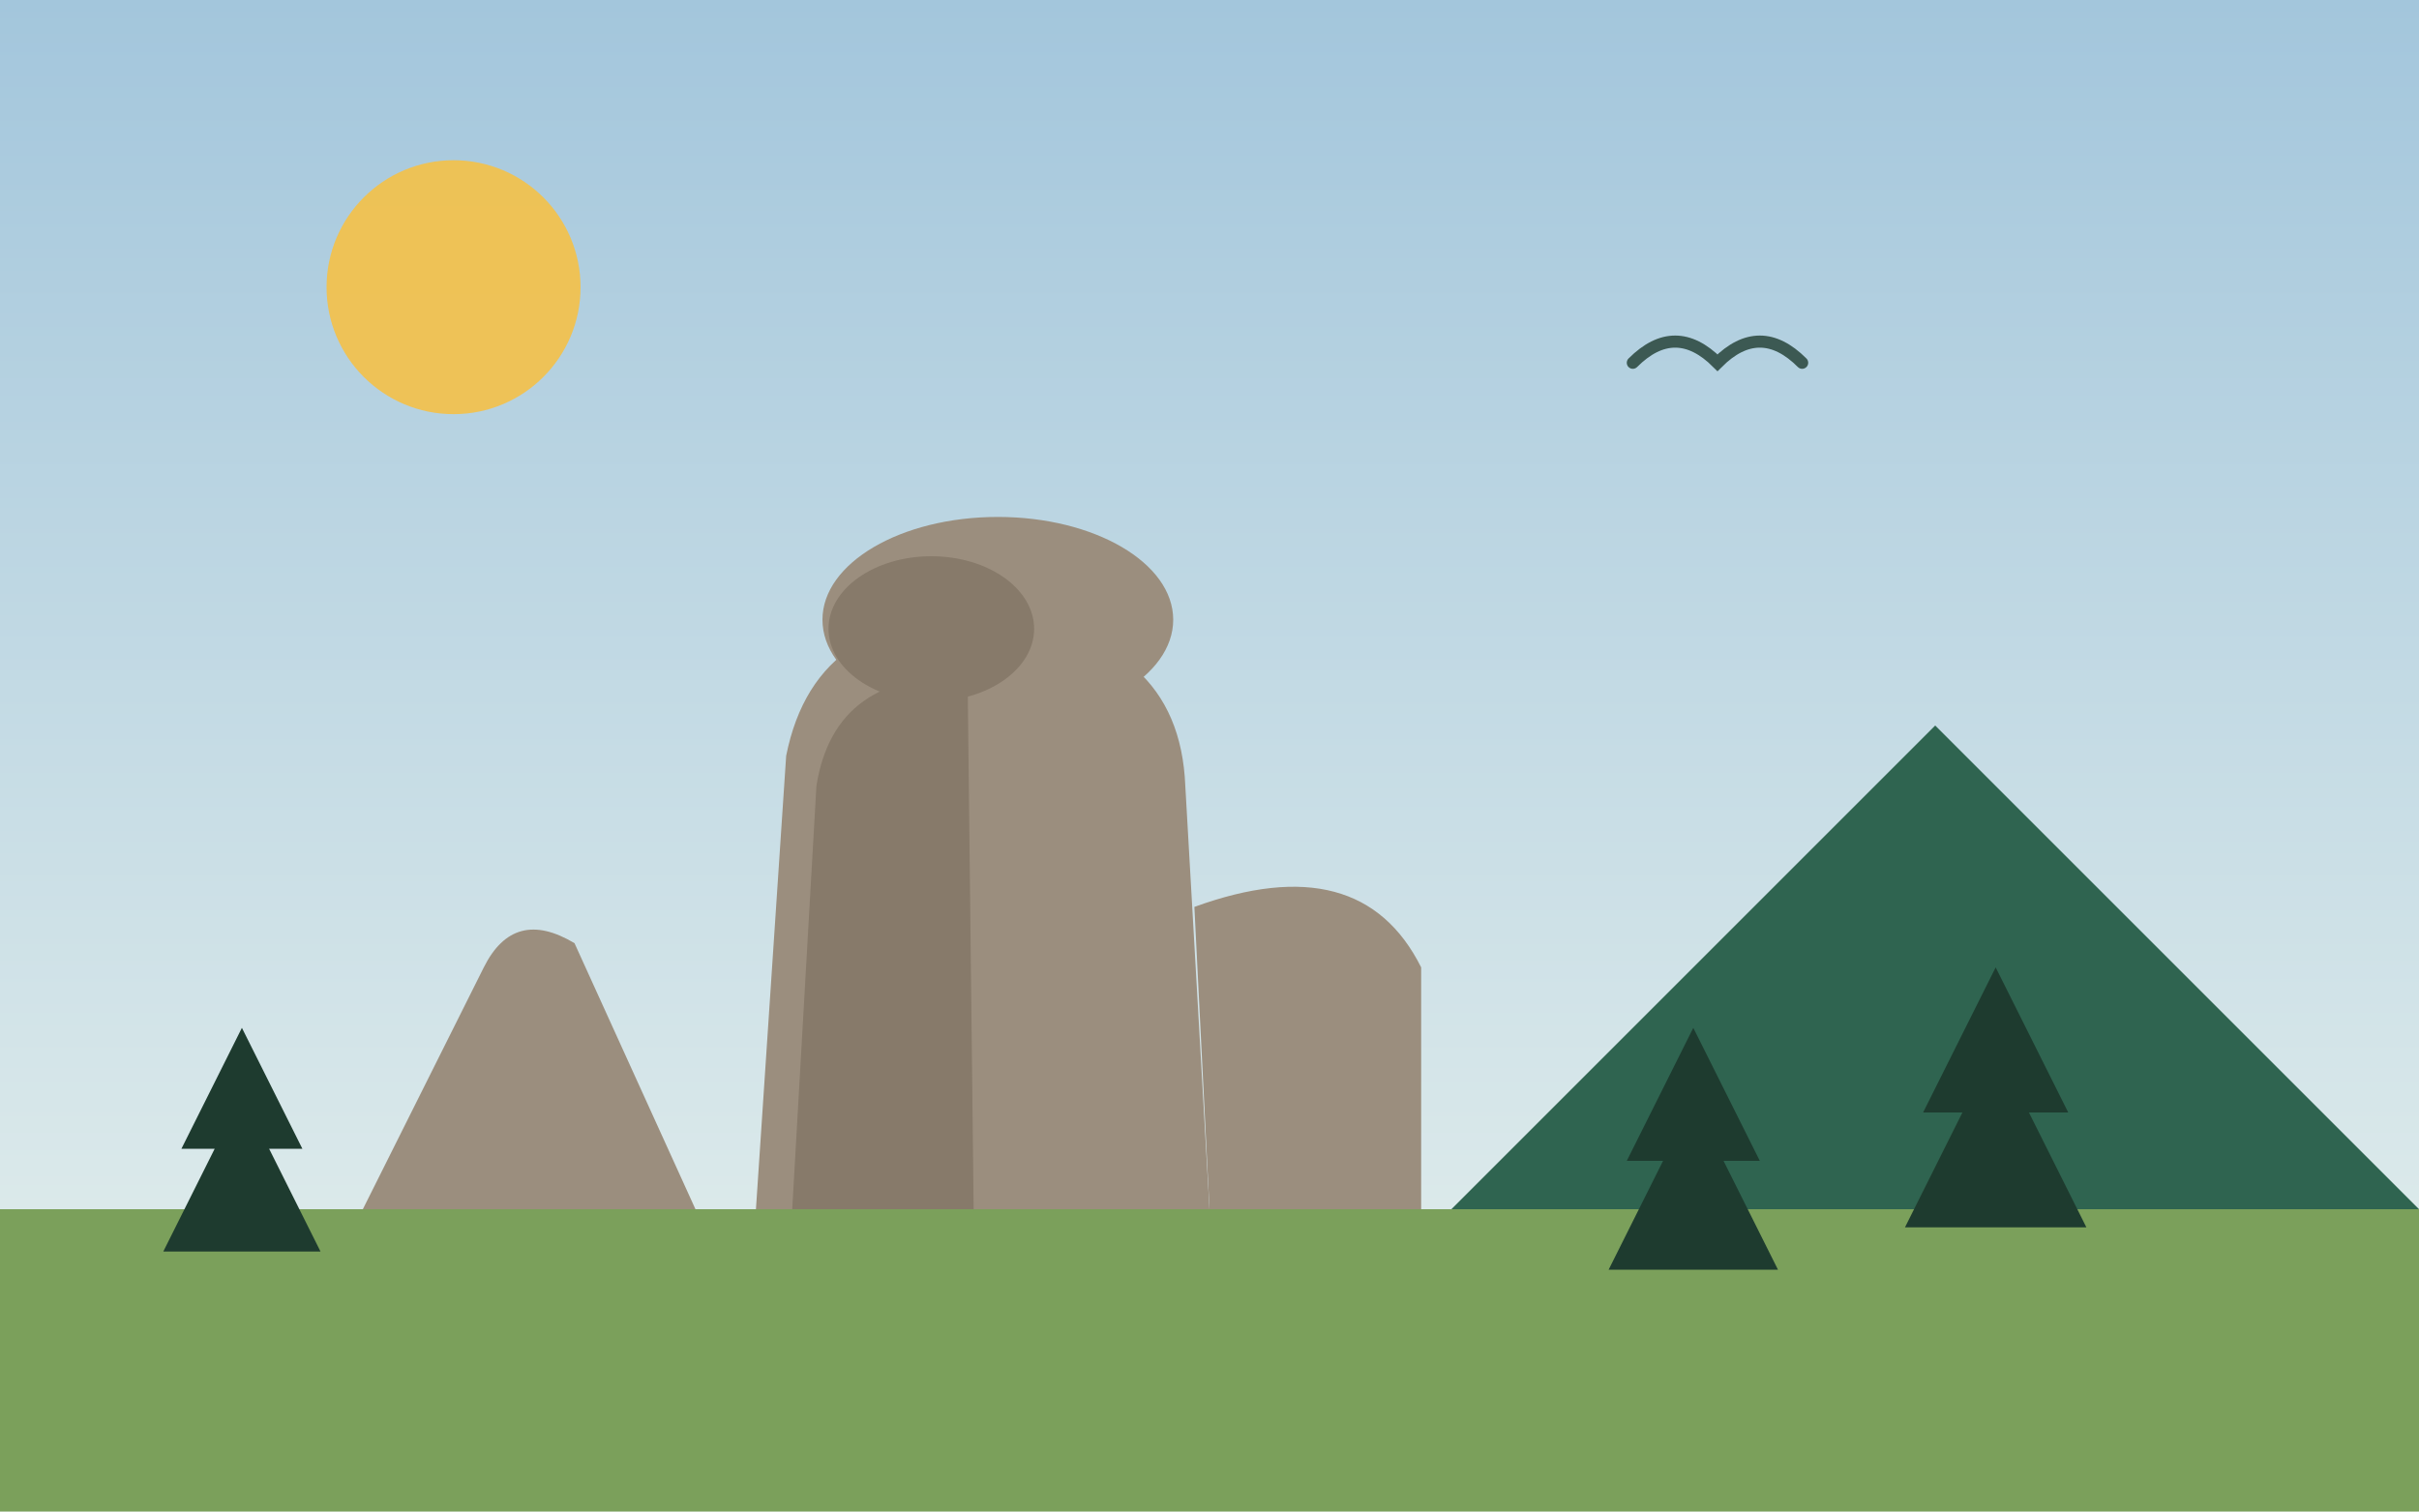
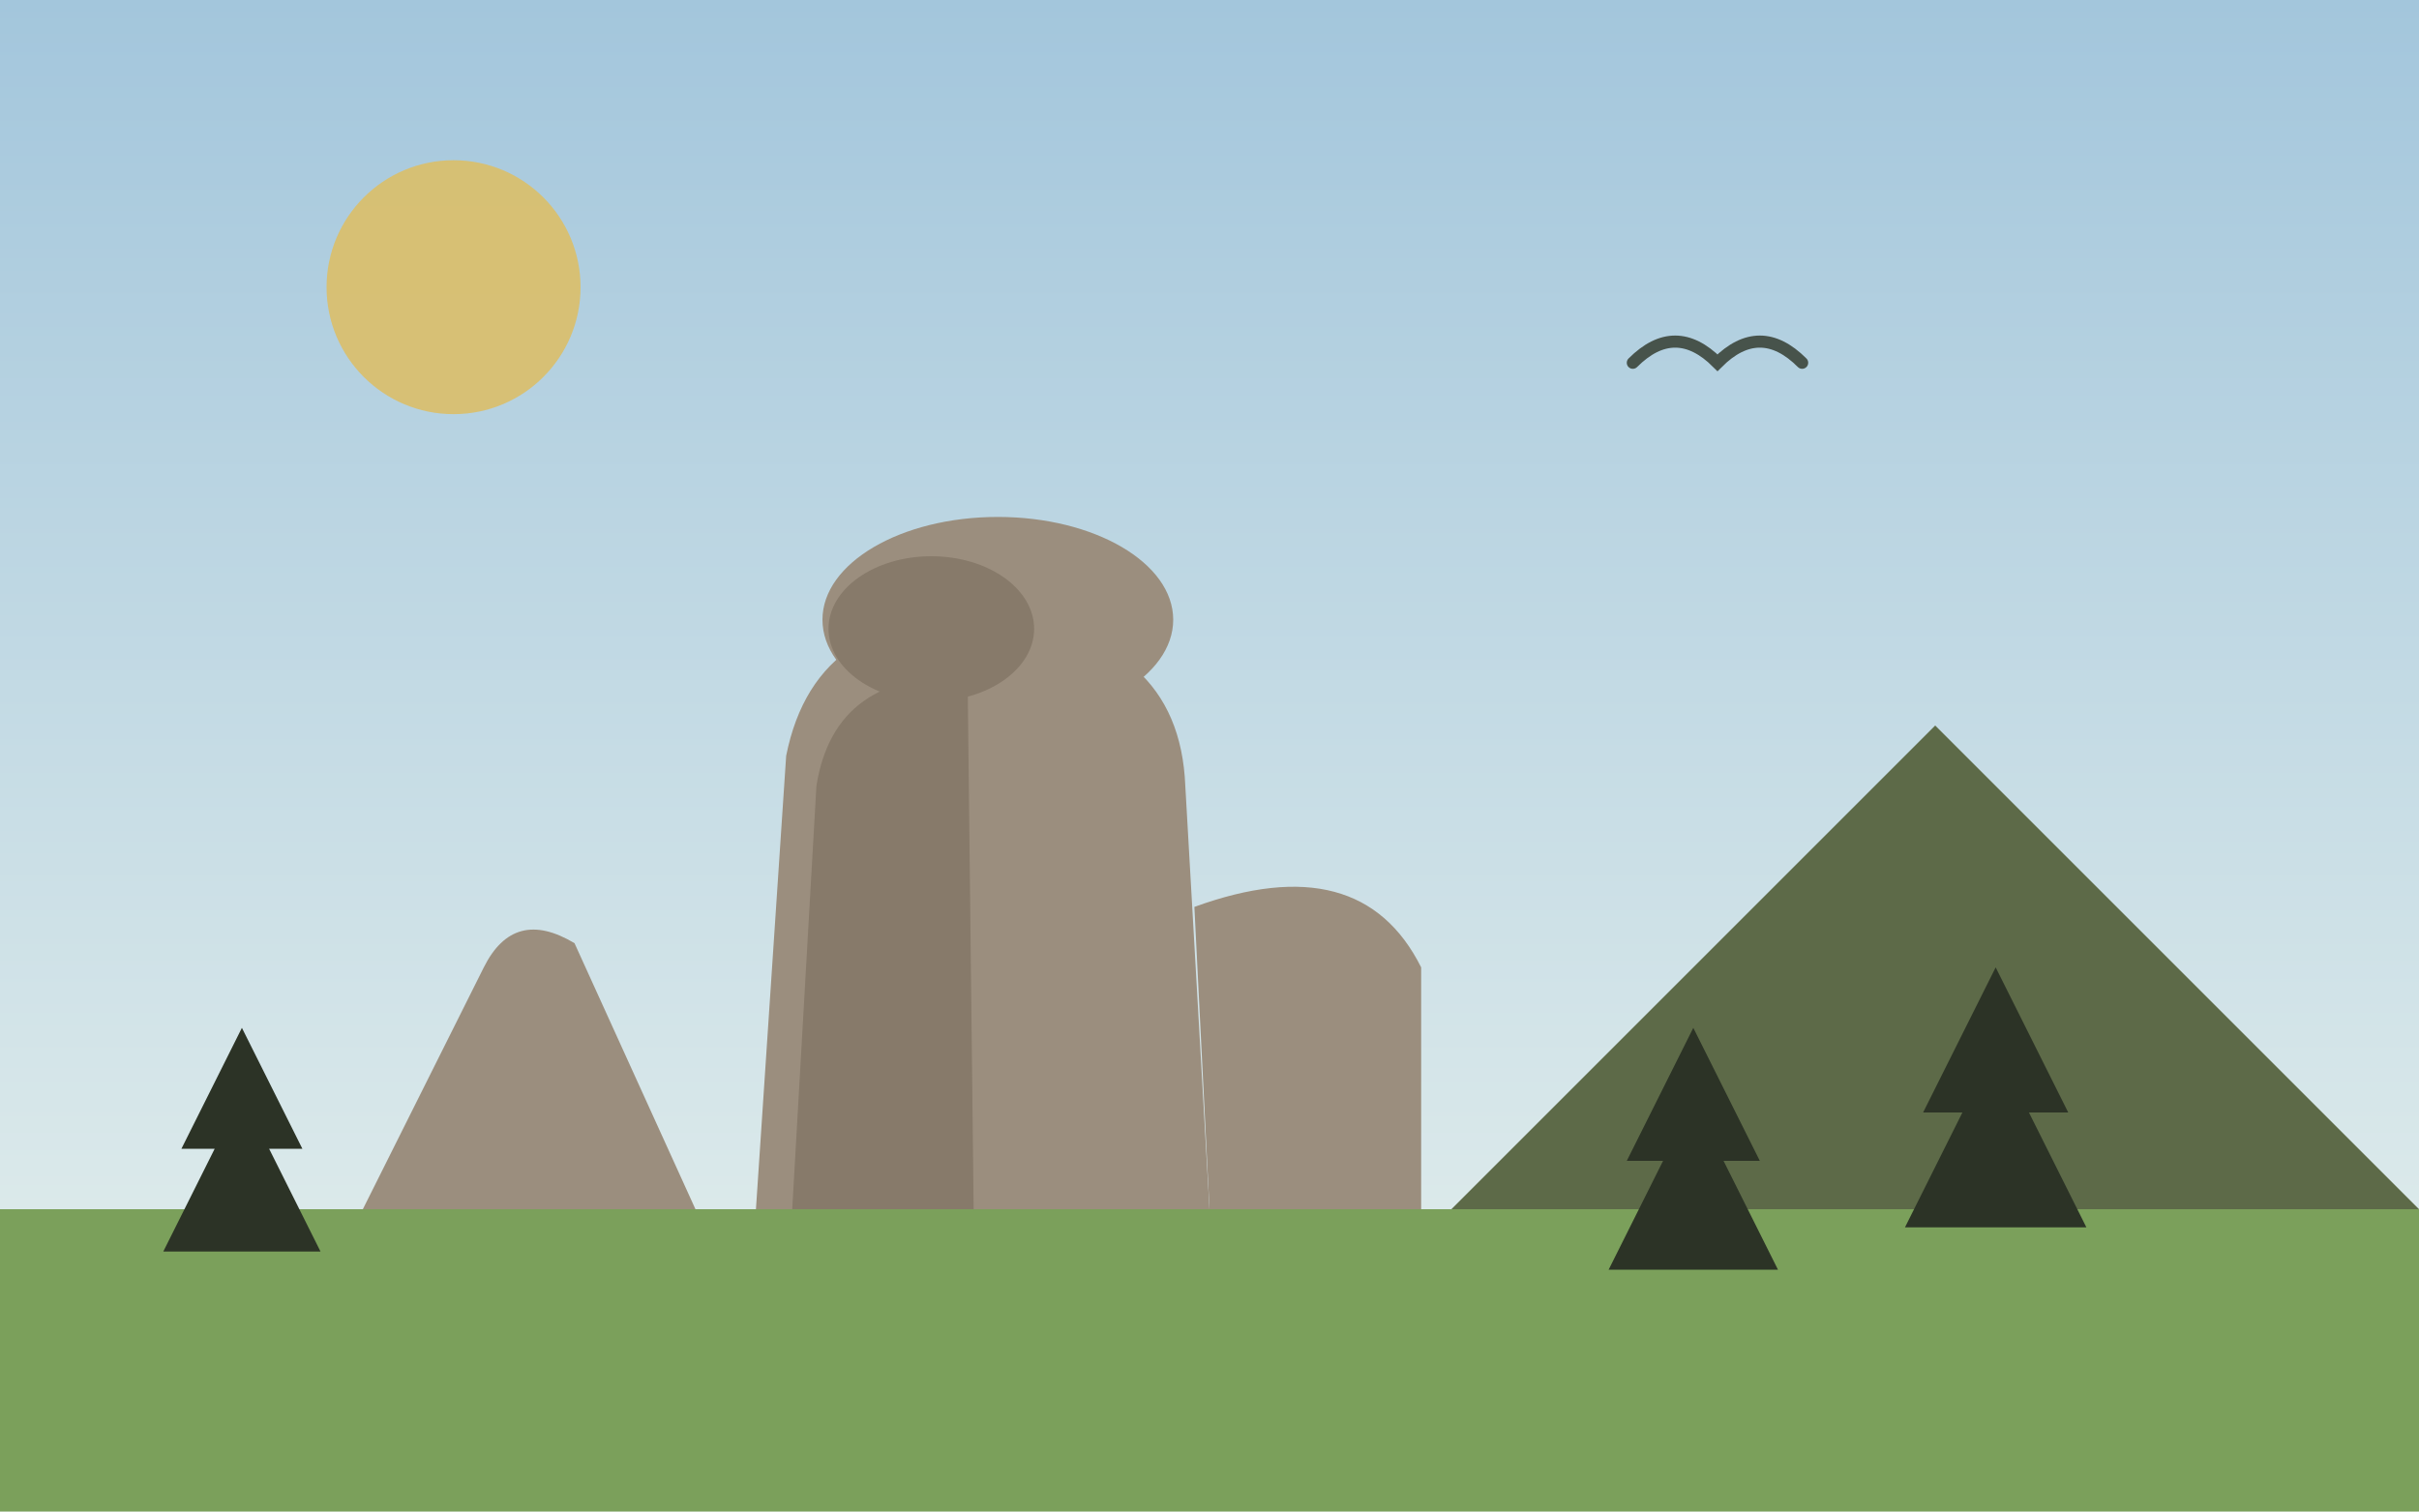
<svg xmlns="http://www.w3.org/2000/svg" viewBox="0 0 800 500" preserveAspectRatio="xMidYMid slice">
  <defs>
    <linearGradient id="rs" x1="0" y1="0" x2="0" y2="1">
      <stop offset="0" stop-color="#a3c6dc" />
      <stop offset="1" stop-color="#e9f2ee" />
    </linearGradient>
  </defs>
  <rect width="800" height="500" fill="url(#rs)" />
-   <circle cx="150" cy="95" r="42" fill="#f3c14b" opacity="0.92" />
-   <path d="M480 400 L640 240 L800 400 Z" fill="#2f6450" />
+   <circle cx="150" cy="95" r="42" fill="#dabf6b" opacity="0.92" />
+   <path d="M480 400 L640 240 L800 400 Z" fill="#5d6a48" />
  <g fill="#9b8e7e">
    <path d="M250 400 L260 250 Q270 200 330 205 Q390 210 392 260 L400 400 Z" />
    <ellipse cx="330" cy="205" rx="58" ry="34" />
    <path d="M395 300 Q450 280 470 320 L470 400 L400 400 Z" />
  </g>
  <g fill="#877a6a">
    <path d="M262 400 L270 260 Q276 222 320 224 L322 400 Z" />
    <ellipse cx="308" cy="208" rx="34" ry="24" />
  </g>
  <path d="M120 400 L160 320 Q170 300 190 312 L230 400 Z" fill="#9b8e7e" />
  <rect y="400" width="800" height="100" fill="#7ba05b" />
-   <g fill="#1e3b2f">
+   <g fill="#2c3326">
    <path d="M560 340 l22 44 h-44 z M560 364 l28 56 h-56 z" />
    <path d="M660 320 l24 48 h-48 z M660 346 l30 60 h-60 z" />
    <path d="M80 340 l20 40 h-40 z M80 362 l26 52 h-52 z" />
  </g>
-   <g stroke="#1e3b2f" stroke-width="4" fill="none" stroke-linecap="round" opacity="0.8">
+   <g stroke="#2c3326" stroke-width="4" fill="none" stroke-linecap="round" opacity="0.8">
    <path d="M540 120 q14 -14 28 0 q14 -14 28 0" />
  </g>
</svg>
